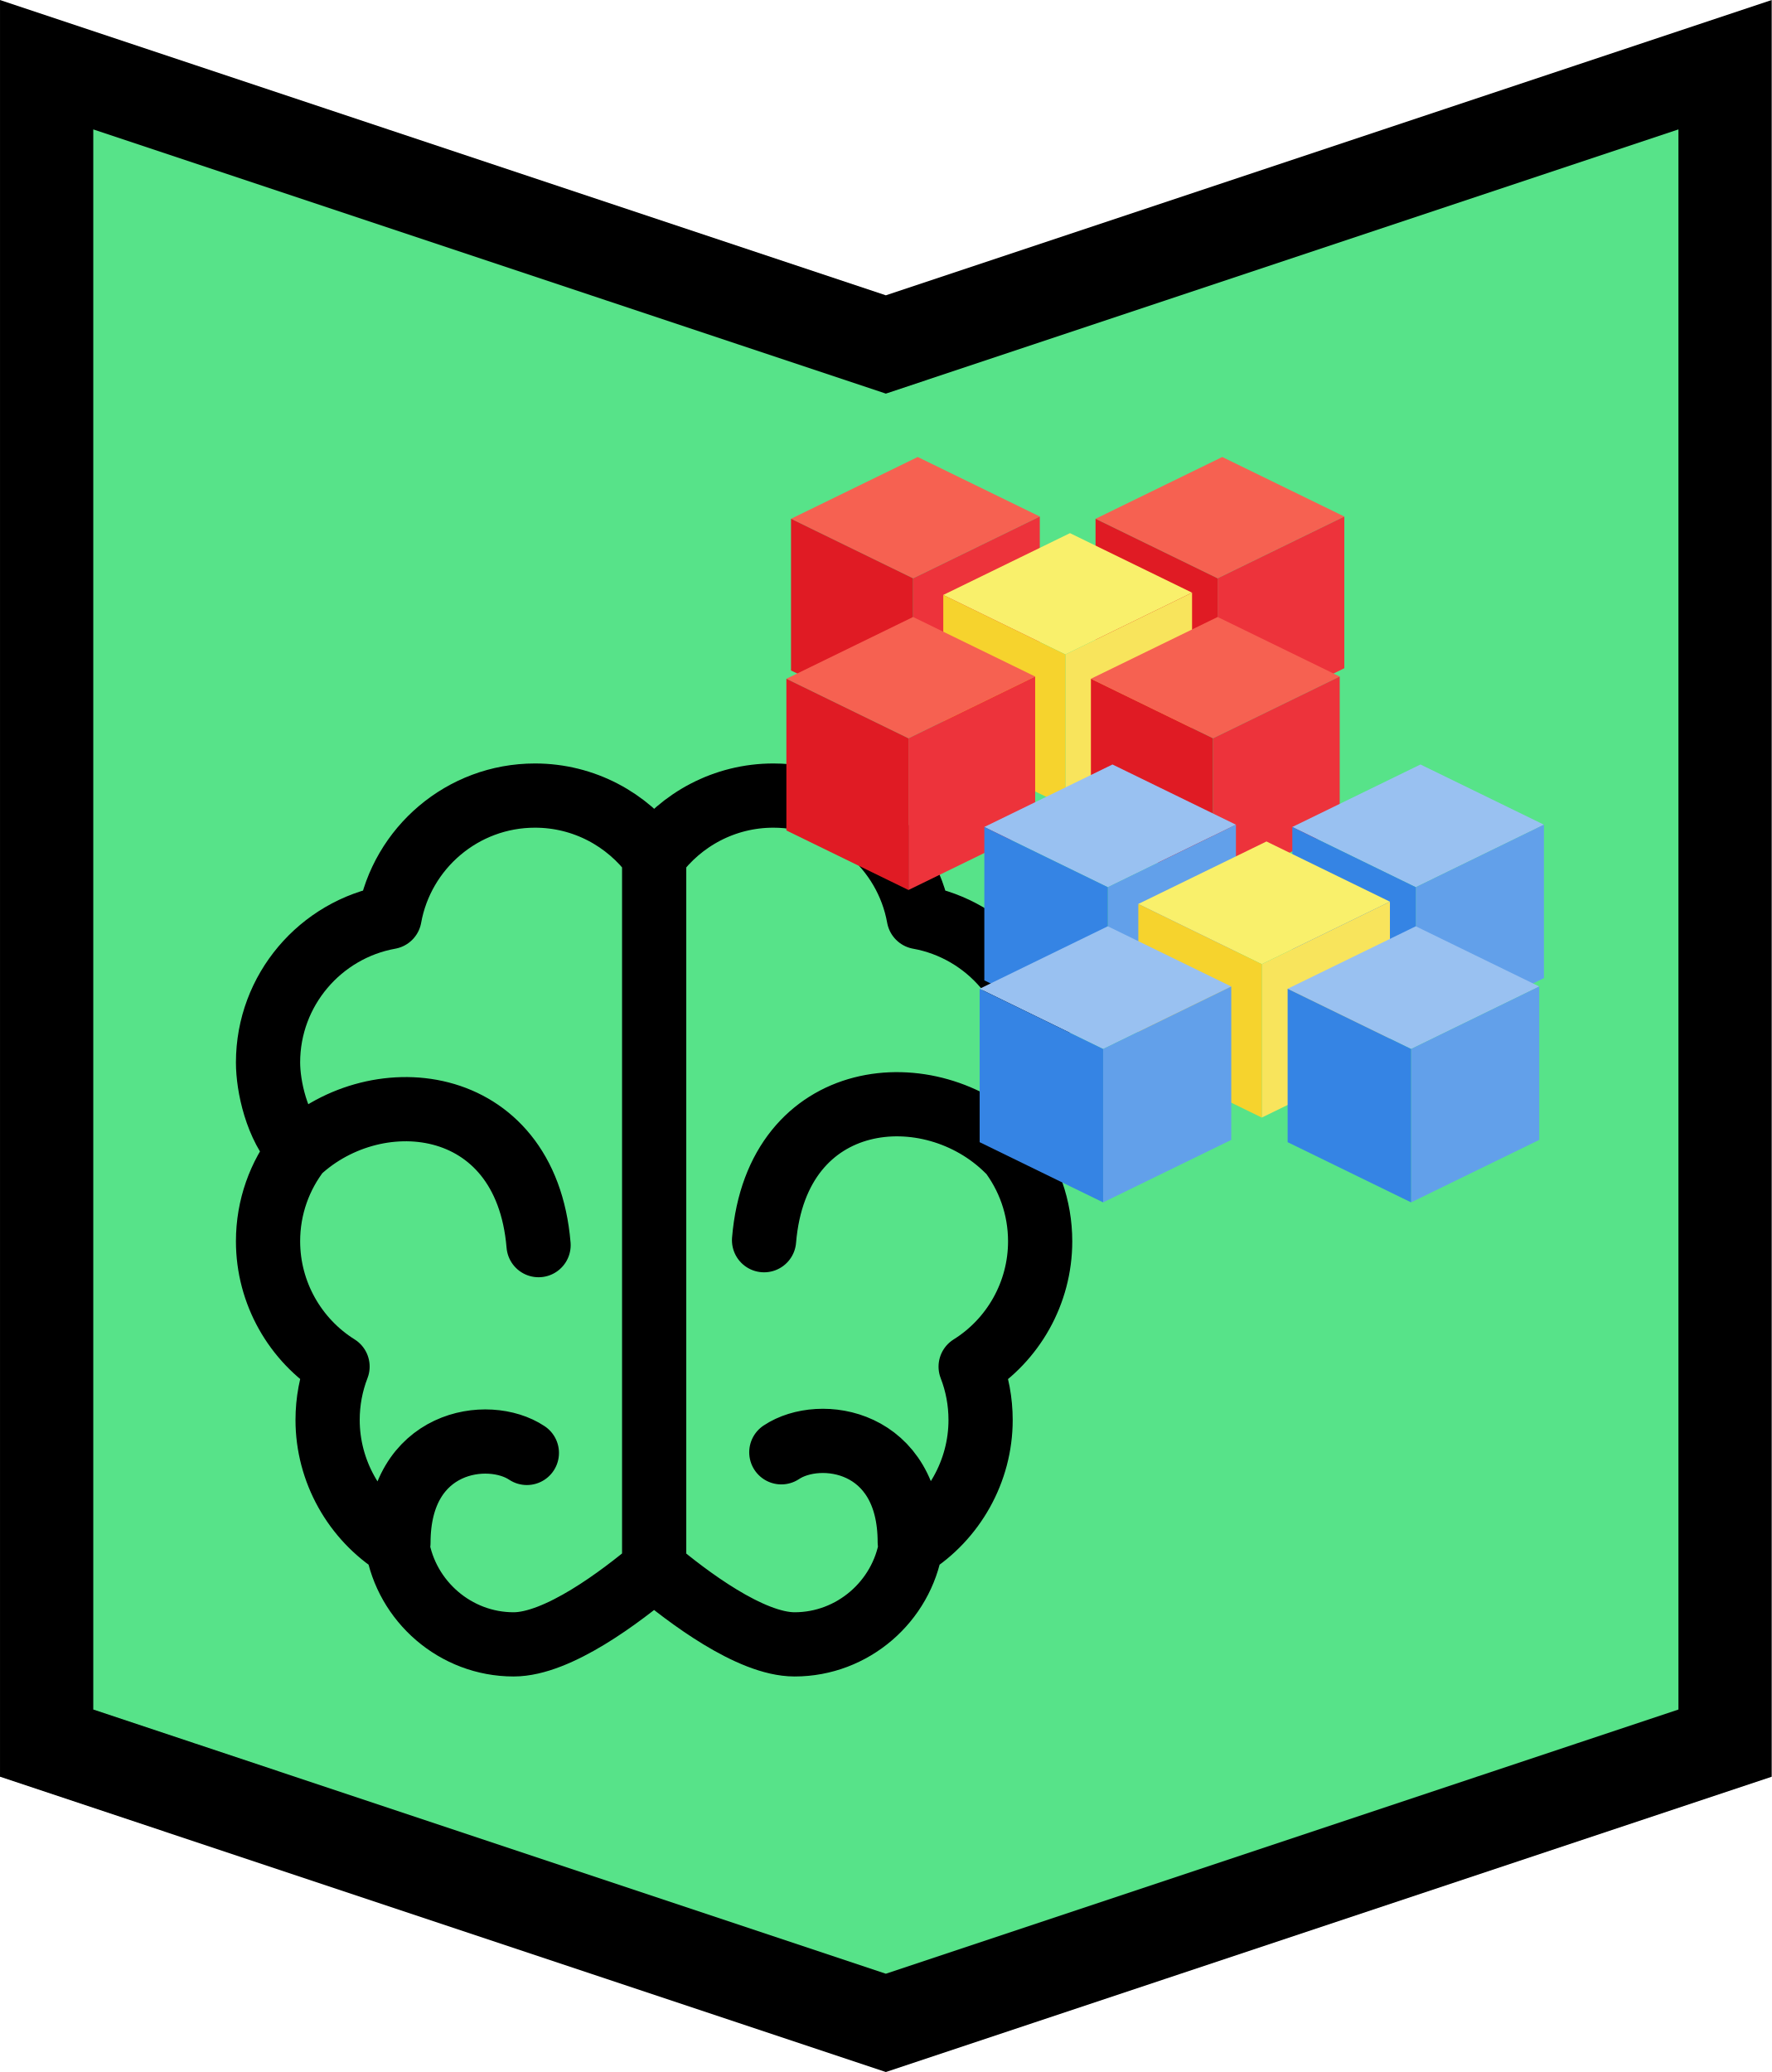
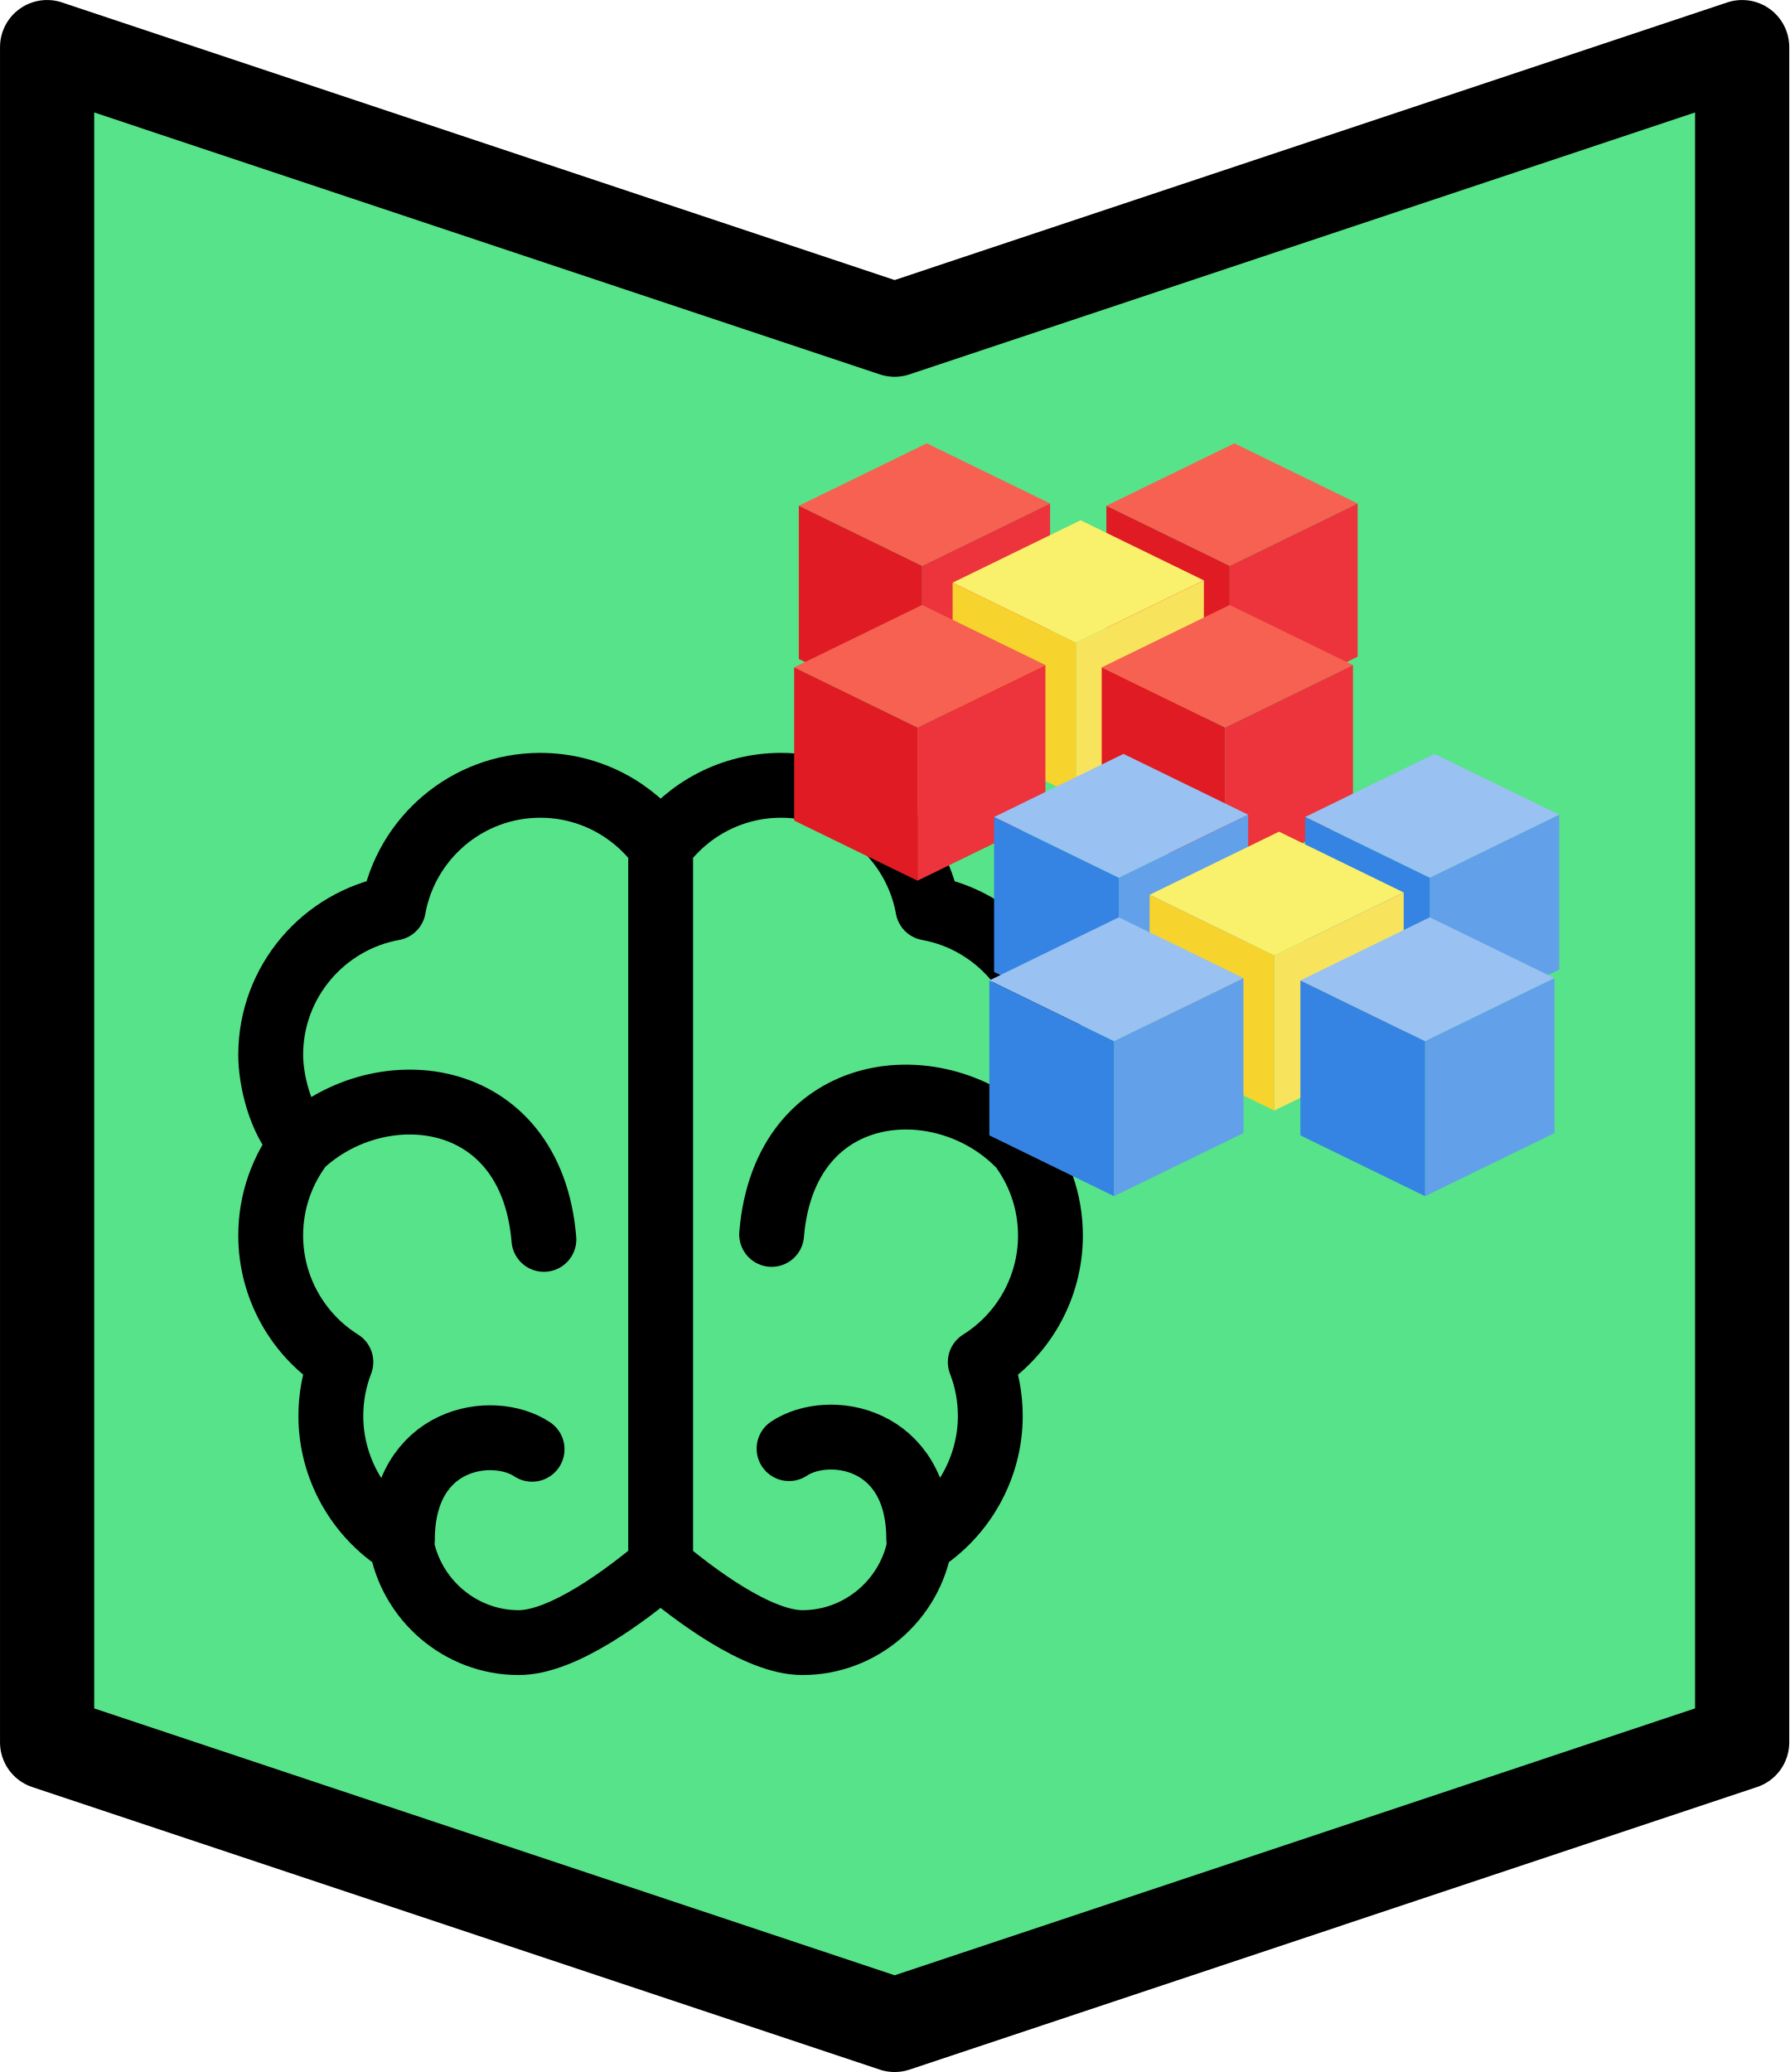
- <svg xmlns="http://www.w3.org/2000/svg" width="25.135mm" height="29.396mm" viewBox="0 0 25.135 29.396" version="1.1" id="svg8">
+ <svg xmlns="http://www.w3.org/2000/svg" width="25.136mm" height="29.104mm" viewBox="0 0 25.136 29.104" version="1.1" id="svg8">
  <defs id="defs2">
    </defs>
-   <g id="layer1" transform="translate(-304.9323,-216.5589)">
-     <path id="rect833-9-41-4-7-4-4" style="font-variation-settings:normal;vector-effect:none;fill:#57e389;fill-opacity:1;stroke:#000000;stroke-width:1.323;stroke-linecap:butt;stroke-linejoin:miter;stroke-miterlimit:4;stroke-dasharray:none;stroke-dashoffset:0;stroke-opacity:1;stop-color:#000000" d="m 305.594,217.477 11.906,3.969 11.906,-3.969 v 23.812 l -11.906,3.969 -11.906,-3.969 z" />
+   <g id="layer1" transform="translate(-304.9323,-216.8152)">
+     <path id="rect833-9-41-4-7-4-4" style="font-variation-settings:normal;vector-effect:none;fill:#57e389;fill-opacity:1;stroke:#000000;stroke-width:1.323;stroke-linecap:round;stroke-linejoin:round;stroke-miterlimit:4;stroke-dasharray:none;stroke-dashoffset:0;stroke-opacity:1;stop-color:#000000" d="m 305.594,217.477 11.906,3.969 11.906,-3.969 v 23.812 l -11.906,3.969 -11.906,-3.969 z" />
    <g id="g7020" transform="matrix(0.05887938,0,0,0.05887938,308.7564,223.432)" style="stroke-width:5.649;stroke-miterlimit:4;stroke-dasharray:none">
      <g id="g6963" style="stroke-width:5.649;stroke-miterlimit:4;stroke-dasharray:none">
        <g id="g6961" style="stroke-width:5.649;stroke-miterlimit:4;stroke-dasharray:none" />
      </g>
      <g id="g6965" style="stroke-width:5.649;stroke-miterlimit:4;stroke-dasharray:none" />
      <g id="g6967" style="stroke-width:5.649;stroke-miterlimit:4;stroke-dasharray:none" />
      <g id="g6969" style="stroke-width:5.649;stroke-miterlimit:4;stroke-dasharray:none" />
      <g id="g6971" style="stroke-width:5.649;stroke-miterlimit:4;stroke-dasharray:none" />
      <g id="g6973" style="stroke-width:5.649;stroke-miterlimit:4;stroke-dasharray:none" />
      <g id="g6975" style="stroke-width:5.649;stroke-miterlimit:4;stroke-dasharray:none" />
      <g id="g6977" style="stroke-width:5.649;stroke-miterlimit:4;stroke-dasharray:none" />
      <g id="g6979" style="stroke-width:5.649;stroke-miterlimit:4;stroke-dasharray:none" />
      <g id="g6981" style="stroke-width:5.649;stroke-miterlimit:4;stroke-dasharray:none" />
      <g id="g6983" style="stroke-width:5.649;stroke-miterlimit:4;stroke-dasharray:none" />
      <g id="g6985" style="stroke-width:5.649;stroke-miterlimit:4;stroke-dasharray:none" />
      <g id="g6987" style="stroke-width:5.649;stroke-miterlimit:4;stroke-dasharray:none" />
      <g id="g6989" style="stroke-width:5.649;stroke-miterlimit:4;stroke-dasharray:none" />
      <g id="g6991" style="stroke-width:5.649;stroke-miterlimit:4;stroke-dasharray:none" />
      <g id="g6993" style="stroke-width:5.649;stroke-miterlimit:4;stroke-dasharray:none" />
    </g>
    <path id="path904-7" style="font-variation-settings:normal;vector-effect:none;fill:none;fill-opacity:1;stroke:#000000;stroke-width:0.911;stroke-linecap:round;stroke-linejoin:round;stroke-miterlimit:4;stroke-dasharray:none;stroke-dashoffset:0;stroke-opacity:1;stop-color:#000000" d="m 319.234,232.879 c -1.093,-1.093 -3.28,-0.911 -3.462,1.275 m 2.067,4.284 c 0,-1.458 -1.275,-1.64 -1.822,-1.275 m -5.432,1.284 c 0,-1.458 1.275,-1.64 1.822,-1.275 m -3.296,-4.223 c 1.093,-1.093 3.28,-0.911 3.462,1.275 m 1.64,-5.466 v 10.021 m 5.478,-7.146 c 0,-1.029 -0.745,-1.887 -1.724,-2.063 -0.176,-0.979 -1.034,-1.724 -2.063,-1.724 -0.693,0 -1.309,0.339 -1.691,0.859 -0.382,-0.52 -0.997,-0.859 -1.691,-0.859 -1.029,0 -1.887,0.745 -2.063,1.724 -0.979,0.176 -1.724,1.034 -1.724,2.063 0,0.33 0.119,0.911 0.442,1.249 -0.277,0.355 -0.442,0.802 -0.442,1.287 0,0.732 0.383,1.401 0.986,1.778 -0.093,0.24 -0.141,0.496 -0.141,0.757 0,0.725 0.381,1.4 0.988,1.78 0.13,0.793 0.825,1.404 1.651,1.404 0.628,0 1.523,-0.678 1.993,-1.074 0.47,0.396 1.365,1.074 1.993,1.074 0.826,0 1.521,-0.61 1.651,-1.404 0.607,-0.38 0.988,-1.055 0.988,-1.779 0,-0.262 -0.048,-0.518 -0.141,-0.757 0.604,-0.377 0.986,-1.046 0.986,-1.778 0,-0.485 -0.165,-0.931 -0.442,-1.287 0.323,-0.338 0.442,-0.92 0.442,-1.249 z" />
    <g id="g1588" transform="matrix(0.2041159,0,0,0.2041159,292.5037,202.0816)">
-       <path id="path1176-5-0-7-3-9-68-5" style="font-variation-settings:normal;vector-effect:none;fill:#f66151;fill-opacity:1;fill-rule:evenodd;stroke:none;stroke-width:0.23;stroke-linecap:butt;stroke-linejoin:round;stroke-miterlimit:4;stroke-dasharray:none;stroke-dashoffset:0;stroke-opacity:1;stop-color:#000000" points="102.64,46.132 111.125,50.271 119.932,45.976 111.447,41.837 " transform="translate(13.22917,60.85417)" d="m 111.447,41.837 -8.807,4.295 8.485,4.138 8.807,-4.295 z" />
-       <path id="path1180-6-3-5-3-0-8-0" style="font-variation-settings:normal;vector-effect:none;fill:#ed333b;fill-opacity:1;fill-rule:evenodd;stroke:none;stroke-width:0.23;stroke-linecap:butt;stroke-linejoin:round;stroke-miterlimit:4;stroke-dasharray:none;stroke-dashoffset:0;stroke-opacity:1;stop-color:#000000" points="111.125,50.271 111.125,60.814 119.932,56.518 119.932,45.976 " transform="translate(13.22917,60.85417)" d="m 119.932,45.976 -8.807,4.295 v 10.543 l 8.807,-4.295 z" />
-       <path id="path1178-2-7-7-3-4-4-4" style="font-variation-settings:normal;vector-effect:none;fill:#e01b24;fill-opacity:1;fill-rule:evenodd;stroke:none;stroke-width:0.23;stroke-linecap:butt;stroke-linejoin:round;stroke-miterlimit:4;stroke-dasharray:none;stroke-dashoffset:0;stroke-opacity:1;stop-color:#000000" points="102.64,46.132 111.125,50.271 111.125,60.814 102.64,56.675 " transform="translate(13.22917,60.85417)" d="M 102.64,56.675 V 46.132 l 8.485,4.138 v 10.543 z" />
-       <path id="path1176-5-0-7-3-9-9-8" style="fill:#f66151;fill-opacity:1;fill-rule:evenodd;stroke:none;stroke-width:0.23;stroke-linecap:round;stroke-linejoin:round;stop-color:#000000" points="123.807,46.132 132.292,50.271 141.098,45.976 132.613,41.837 " transform="translate(13.22917,60.85417)" d="m 132.613,41.837 -8.807,4.295 8.485,4.138 8.807,-4.295 z" />
-       <path id="path1180-6-3-5-3-0-3-7" style="fill:#ed333b;fill-opacity:1;fill-rule:evenodd;stroke:none;stroke-width:0.23;stroke-linecap:round;stroke-linejoin:round;stop-color:#000000" points="132.292,50.271 132.292,60.814 141.098,56.518 141.098,45.976 " transform="translate(13.22917,60.85417)" d="m 141.098,45.976 -8.807,4.295 v 10.543 l 8.807,-4.295 z" />
+       <path id="path1176-5-0-7-3-9-68-5" style="font-variation-settings:normal;vector-effect:none;fill:#f66151;fill-opacity:1;fill-rule:evenodd;stroke:none;stroke-width:0.23;stroke-linecap:butt;stroke-linejoin:round;stroke-miterlimit:4;stroke-dasharray:none;stroke-dashoffset:0;stroke-opacity:1;stop-color:#000000" points="119.932,45.976 111.447,41.837 102.64,46.132 111.125,50.271 " transform="translate(13.22917,60.85417)" d="m 111.125,50.271 8.807,-4.295 -8.485,-4.138 -8.807,4.295 z" />
+       <path id="path1180-6-3-5-3-0-8-0" style="font-variation-settings:normal;vector-effect:none;fill:#ed333b;fill-opacity:1;fill-rule:evenodd;stroke:none;stroke-width:0.23;stroke-linecap:butt;stroke-linejoin:round;stroke-miterlimit:4;stroke-dasharray:none;stroke-dashoffset:0;stroke-opacity:1;stop-color:#000000" points="119.932,56.518 119.932,45.976 111.125,50.271 111.125,60.814 " transform="translate(13.22917,60.85417)" d="m 111.125,60.814 8.807,-4.295 v -10.543 l -8.807,4.295 z" />
+       <path id="path1178-2-7-7-3-4-4-4" style="font-variation-settings:normal;vector-effect:none;fill:#e01b24;fill-opacity:1;fill-rule:evenodd;stroke:none;stroke-width:0.23;stroke-linecap:butt;stroke-linejoin:round;stroke-miterlimit:4;stroke-dasharray:none;stroke-dashoffset:0;stroke-opacity:1;stop-color:#000000" points="111.125,60.814 102.64,56.675 102.64,46.132 111.125,50.271 " transform="translate(13.22917,60.85417)" d="m 111.125,50.271 v 10.543 l -8.485,-4.138 V 46.132 Z" />
+       <path id="path1176-5-0-7-3-9-9-8" style="fill:#f66151;fill-opacity:1;fill-rule:evenodd;stroke:none;stroke-width:0.23;stroke-linecap:round;stroke-linejoin:round;stop-color:#000000" points="141.098,45.976 132.613,41.837 123.807,46.132 132.292,50.271 " transform="translate(13.22917,60.85417)" d="m 132.292,50.271 8.807,-4.295 -8.485,-4.138 -8.807,4.295 z" />
+       <path id="path1180-6-3-5-3-0-3-7" style="fill:#ed333b;fill-opacity:1;fill-rule:evenodd;stroke:none;stroke-width:0.23;stroke-linecap:round;stroke-linejoin:round;stop-color:#000000" points="141.098,56.518 141.098,45.976 132.292,50.271 132.292,60.814 " transform="translate(13.22917,60.85417)" d="m 132.292,60.814 8.807,-4.295 v -10.543 l -8.807,4.295 z" />
      <path id="path1178-2-7-7-3-4-6-1" style="fill:#e01b24;fill-opacity:1;fill-rule:evenodd;stroke:none;stroke-width:0.23;stroke-linecap:round;stroke-linejoin:round;stop-color:#000000" d="m 137.036,106.987 8.485,4.138 v 10.543 l -8.485,-4.138 z" />
-       <path id="path1176-5-0-7-3-9-7-7" style="fill:#f9f06b;fill-opacity:1;fill-rule:evenodd;stroke:none;stroke-width:0.23;stroke-linecap:round;stroke-linejoin:round;stop-color:#000000" points="113.223,51.424 121.708,55.562 130.515,51.267 122.03,47.129 " transform="translate(13.22917,60.85417)" d="m 122.03,47.129 -8.807,4.295 8.485,4.138 8.807,-4.295 z" />
-       <path id="path1180-6-3-5-3-0-9-2" style="fill:#f8e45c;fill-opacity:1;fill-rule:evenodd;stroke:none;stroke-width:0.23;stroke-linecap:round;stroke-linejoin:round;stop-color:#000000" points="121.708,55.562 121.708,66.105 130.515,61.81 130.515,51.267 " transform="translate(13.22917,60.85417)" d="m 130.515,51.267 -8.807,4.295 v 10.543 l 8.807,-4.295 z" />
-       <path id="path1178-2-7-7-3-4-2-7" style="fill:#f6d32d;fill-opacity:1;fill-rule:evenodd;stroke:none;stroke-width:0.23;stroke-linecap:round;stroke-linejoin:round;stop-color:#000000" points="113.223,51.424 121.708,55.562 121.708,66.105 113.223,61.967 " transform="translate(13.22917,60.85417)" d="M 113.223,61.967 V 51.424 l 8.485,4.138 v 10.543 z" />
-       <path id="path1176-5-0-7-3-9-5-2" style="font-variation-settings:normal;vector-effect:none;fill:#f66151;fill-opacity:1;fill-rule:evenodd;stroke:none;stroke-width:0.23;stroke-linecap:butt;stroke-linejoin:round;stroke-miterlimit:4;stroke-dasharray:none;stroke-dashoffset:0;stroke-opacity:1;stop-color:#000000" points="123.485,57.252 131.97,61.391 140.777,57.095 132.292,52.957 " transform="translate(13.22917,60.85417)" d="m 132.292,52.957 -8.807,4.295 8.485,4.138 8.807,-4.295 z" />
-       <path id="path1180-6-3-5-3-0-0-2" style="font-variation-settings:normal;vector-effect:none;fill:#ed333b;fill-opacity:1;fill-rule:evenodd;stroke:none;stroke-width:0.23;stroke-linecap:butt;stroke-linejoin:round;stroke-miterlimit:4;stroke-dasharray:none;stroke-dashoffset:0;stroke-opacity:1;stop-color:#000000" points="131.97,61.391 131.97,71.934 140.777,67.638 140.777,57.095 " transform="translate(13.22917,60.85417)" d="m 140.777,57.095 -8.807,4.295 v 10.543 l 8.807,-4.295 z" />
-       <path id="path1178-2-7-7-3-4-3-6" style="font-variation-settings:normal;vector-effect:none;fill:#e01b24;fill-opacity:1;fill-rule:evenodd;stroke:none;stroke-width:0.23;stroke-linecap:butt;stroke-linejoin:round;stroke-miterlimit:4;stroke-dasharray:none;stroke-dashoffset:0;stroke-opacity:1;stop-color:#000000" points="123.485,57.252 131.97,61.391 131.97,71.934 123.485,67.795 " transform="translate(13.22917,60.85417)" d="m 123.485,67.795 v -10.543 l 8.485,4.138 v 10.543 z" />
-       <path id="path1176-5-0-7-3-9-6-1" style="font-variation-settings:normal;vector-effect:none;fill:#f66151;fill-opacity:1;fill-rule:evenodd;stroke:none;stroke-width:0.23;stroke-linecap:butt;stroke-linejoin:round;stroke-miterlimit:4;stroke-dasharray:none;stroke-dashoffset:0;stroke-opacity:1;stop-color:#000000" points="102.318,57.252 110.803,61.391 119.61,57.095 111.125,52.957 " transform="translate(13.22917,60.85417)" d="m 111.125,52.957 -8.807,4.295 8.485,4.138 8.807,-4.295 z" />
-       <path id="path1180-6-3-5-3-0-5-0" style="font-variation-settings:normal;vector-effect:none;fill:#ed333b;fill-opacity:1;fill-rule:evenodd;stroke:none;stroke-width:0.23;stroke-linecap:butt;stroke-linejoin:round;stroke-miterlimit:4;stroke-dasharray:none;stroke-dashoffset:0;stroke-opacity:1;stop-color:#000000" points="110.803,61.391 110.803,71.934 119.61,67.638 119.61,57.095 " transform="translate(13.22917,60.85417)" d="m 119.61,57.095 -8.807,4.295 v 10.543 l 8.807,-4.295 z" />
-       <path id="path1178-2-7-7-3-4-69-6" style="font-variation-settings:normal;vector-effect:none;fill:#e01b24;fill-opacity:1;fill-rule:evenodd;stroke:none;stroke-width:0.23;stroke-linecap:butt;stroke-linejoin:round;stroke-miterlimit:4;stroke-dasharray:none;stroke-dashoffset:0;stroke-opacity:1;stop-color:#000000" points="102.318,57.252 110.803,61.391 110.803,71.934 102.318,67.795 " transform="translate(13.22917,60.85417)" d="m 102.318,67.795 v -10.543 l 8.485,4.138 v 10.543 z" />
+       <path id="path1176-5-0-7-3-9-7-7" style="fill:#f9f06b;fill-opacity:1;fill-rule:evenodd;stroke:none;stroke-width:0.23;stroke-linecap:round;stroke-linejoin:round;stop-color:#000000" points="130.515,51.267 122.03,47.129 113.223,51.424 121.708,55.562 " transform="translate(13.22917,60.85417)" d="m 121.708,55.562 8.807,-4.295 -8.485,-4.138 -8.807,4.295 z" />
+       <path id="path1180-6-3-5-3-0-9-2" style="fill:#f8e45c;fill-opacity:1;fill-rule:evenodd;stroke:none;stroke-width:0.23;stroke-linecap:round;stroke-linejoin:round;stop-color:#000000" points="130.515,61.81 130.515,51.267 121.708,55.562 121.708,66.105 " transform="translate(13.22917,60.85417)" d="m 121.708,66.105 8.807,-4.295 v -10.543 l -8.807,4.295 z" />
+       <path id="path1178-2-7-7-3-4-2-7" style="fill:#f6d32d;fill-opacity:1;fill-rule:evenodd;stroke:none;stroke-width:0.23;stroke-linecap:round;stroke-linejoin:round;stop-color:#000000" points="121.708,66.105 113.223,61.967 113.223,51.424 121.708,55.562 " transform="translate(13.22917,60.85417)" d="m 121.708,55.562 v 10.543 l -8.485,-4.138 V 51.424 Z" />
+       <path id="path1176-5-0-7-3-9-5-2" style="font-variation-settings:normal;vector-effect:none;fill:#f66151;fill-opacity:1;fill-rule:evenodd;stroke:none;stroke-width:0.23;stroke-linecap:butt;stroke-linejoin:round;stroke-miterlimit:4;stroke-dasharray:none;stroke-dashoffset:0;stroke-opacity:1;stop-color:#000000" points="140.777,57.095 132.292,52.957 123.485,57.252 131.97,61.391 " transform="translate(13.22917,60.85417)" d="m 131.97,61.391 8.807,-4.295 -8.485,-4.138 -8.807,4.295 z" />
+       <path id="path1180-6-3-5-3-0-0-2" style="font-variation-settings:normal;vector-effect:none;fill:#ed333b;fill-opacity:1;fill-rule:evenodd;stroke:none;stroke-width:0.23;stroke-linecap:butt;stroke-linejoin:round;stroke-miterlimit:4;stroke-dasharray:none;stroke-dashoffset:0;stroke-opacity:1;stop-color:#000000" points="140.777,67.638 140.777,57.095 131.97,61.391 131.97,71.934 " transform="translate(13.22917,60.85417)" d="m 131.97,71.934 8.807,-4.295 v -10.543 l -8.807,4.295 z" />
+       <path id="path1178-2-7-7-3-4-3-6" style="font-variation-settings:normal;vector-effect:none;fill:#e01b24;fill-opacity:1;fill-rule:evenodd;stroke:none;stroke-width:0.23;stroke-linecap:butt;stroke-linejoin:round;stroke-miterlimit:4;stroke-dasharray:none;stroke-dashoffset:0;stroke-opacity:1;stop-color:#000000" points="131.97,71.934 123.485,67.795 123.485,57.252 131.97,61.391 " transform="translate(13.22917,60.85417)" d="m 131.97,61.391 v 10.543 l -8.485,-4.138 v -10.543 z" />
+       <path id="path1176-5-0-7-3-9-6-1" style="font-variation-settings:normal;vector-effect:none;fill:#f66151;fill-opacity:1;fill-rule:evenodd;stroke:none;stroke-width:0.23;stroke-linecap:butt;stroke-linejoin:round;stroke-miterlimit:4;stroke-dasharray:none;stroke-dashoffset:0;stroke-opacity:1;stop-color:#000000" points="119.61,57.095 111.125,52.957 102.318,57.252 110.803,61.391 " transform="translate(13.22917,60.85417)" d="m 110.803,61.391 8.807,-4.295 -8.485,-4.138 -8.807,4.295 z" />
+       <path id="path1180-6-3-5-3-0-5-0" style="font-variation-settings:normal;vector-effect:none;fill:#ed333b;fill-opacity:1;fill-rule:evenodd;stroke:none;stroke-width:0.23;stroke-linecap:butt;stroke-linejoin:round;stroke-miterlimit:4;stroke-dasharray:none;stroke-dashoffset:0;stroke-opacity:1;stop-color:#000000" points="119.61,67.638 119.61,57.095 110.803,61.391 110.803,71.934 " transform="translate(13.22917,60.85417)" d="m 110.803,71.934 8.807,-4.295 v -10.543 l -8.807,4.295 z" />
+       <path id="path1178-2-7-7-3-4-69-6" style="font-variation-settings:normal;vector-effect:none;fill:#e01b24;fill-opacity:1;fill-rule:evenodd;stroke:none;stroke-width:0.23;stroke-linecap:butt;stroke-linejoin:round;stroke-miterlimit:4;stroke-dasharray:none;stroke-dashoffset:0;stroke-opacity:1;stop-color:#000000" points="110.803,71.934 102.318,67.795 102.318,57.252 110.803,61.391 " transform="translate(13.22917,60.85417)" d="m 110.803,61.391 v 10.543 l -8.485,-4.138 v -10.543 z" />
    </g>
    <g id="g1588-3" transform="matrix(0.2064283,0,0,0.2064283,294.9784,206.2062)">
-       <path id="path1176-5-0-7-3-9-68-5-6" style="font-variation-settings:normal;vector-effect:none;fill:#99c1f1;fill-opacity:1;fill-rule:evenodd;stroke:none;stroke-width:0.23;stroke-linecap:butt;stroke-linejoin:round;stroke-miterlimit:4;stroke-dasharray:none;stroke-dashoffset:0;stroke-opacity:1;stop-color:#000000" points="119.932,45.976 111.447,41.837 102.64,46.132 111.125,50.271 " transform="translate(13.22917,60.85417)" d="m 111.125,50.271 8.807,-4.295 -8.485,-4.138 -8.807,4.295 z" />
-       <path id="path1180-6-3-5-3-0-8-0-7" style="font-variation-settings:normal;vector-effect:none;fill:#62a0ea;fill-opacity:1;fill-rule:evenodd;stroke:none;stroke-width:0.23;stroke-linecap:butt;stroke-linejoin:round;stroke-miterlimit:4;stroke-dasharray:none;stroke-dashoffset:0;stroke-opacity:1;stop-color:#000000" points="119.932,56.518 119.932,45.976 111.125,50.271 111.125,60.814 " transform="translate(13.22917,60.85417)" d="m 111.125,60.814 8.807,-4.295 v -10.543 l -8.807,4.295 z" />
-       <path id="path1178-2-7-7-3-4-4-4-5" style="font-variation-settings:normal;vector-effect:none;fill:#3584e4;fill-opacity:1;fill-rule:evenodd;stroke:none;stroke-width:0.23;stroke-linecap:butt;stroke-linejoin:round;stroke-miterlimit:4;stroke-dasharray:none;stroke-dashoffset:0;stroke-opacity:1;stop-color:#000000" points="111.125,60.814 102.64,56.675 102.64,46.132 111.125,50.271 " transform="translate(13.22917,60.85417)" d="m 111.125,50.271 v 10.543 l -8.485,-4.138 V 46.132 Z" />
-       <path id="path1176-5-0-7-3-9-9-8-3" style="fill:#99c1f1;fill-opacity:1;fill-rule:evenodd;stroke:none;stroke-width:0.23;stroke-linecap:round;stroke-linejoin:round;stop-color:#000000" points="141.098,45.976 132.613,41.837 123.807,46.132 132.292,50.271 " transform="translate(13.22917,60.85417)" d="m 132.292,50.271 8.807,-4.295 -8.485,-4.138 -8.807,4.295 z" />
-       <path id="path1180-6-3-5-3-0-3-7-5" style="fill:#62a0ea;fill-opacity:1;fill-rule:evenodd;stroke:none;stroke-width:0.23;stroke-linecap:round;stroke-linejoin:round;stop-color:#000000" points="141.098,56.518 141.098,45.976 132.292,50.271 132.292,60.814 " transform="translate(13.22917,60.85417)" d="m 132.292,60.814 8.807,-4.295 v -10.543 l -8.807,4.295 z" />
+       <path id="path1176-5-0-7-3-9-68-5-6" style="font-variation-settings:normal;vector-effect:none;fill:#99c1f1;fill-opacity:1;fill-rule:evenodd;stroke:none;stroke-width:0.23;stroke-linecap:butt;stroke-linejoin:round;stroke-miterlimit:4;stroke-dasharray:none;stroke-dashoffset:0;stroke-opacity:1;stop-color:#000000" points="102.64,46.132 111.125,50.271 119.932,45.976 111.447,41.837 " transform="translate(13.22917,60.85417)" d="m 111.447,41.837 -8.807,4.295 8.485,4.138 8.807,-4.295 z" />
+       <path id="path1180-6-3-5-3-0-8-0-7" style="font-variation-settings:normal;vector-effect:none;fill:#62a0ea;fill-opacity:1;fill-rule:evenodd;stroke:none;stroke-width:0.23;stroke-linecap:butt;stroke-linejoin:round;stroke-miterlimit:4;stroke-dasharray:none;stroke-dashoffset:0;stroke-opacity:1;stop-color:#000000" points="111.125,50.271 111.125,60.814 119.932,56.518 119.932,45.976 " transform="translate(13.22917,60.85417)" d="m 119.932,45.976 -8.807,4.295 v 10.543 l 8.807,-4.295 z" />
+       <path id="path1178-2-7-7-3-4-4-4-5" style="font-variation-settings:normal;vector-effect:none;fill:#3584e4;fill-opacity:1;fill-rule:evenodd;stroke:none;stroke-width:0.23;stroke-linecap:butt;stroke-linejoin:round;stroke-miterlimit:4;stroke-dasharray:none;stroke-dashoffset:0;stroke-opacity:1;stop-color:#000000" points="102.64,46.132 111.125,50.271 111.125,60.814 102.64,56.675 " transform="translate(13.22917,60.85417)" d="M 102.64,56.675 V 46.132 l 8.485,4.138 v 10.543 z" />
+       <path id="path1176-5-0-7-3-9-9-8-3" style="fill:#99c1f1;fill-opacity:1;fill-rule:evenodd;stroke:none;stroke-width:0.23;stroke-linecap:round;stroke-linejoin:round;stop-color:#000000" points="123.807,46.132 132.292,50.271 141.098,45.976 132.613,41.837 " transform="translate(13.22917,60.85417)" d="m 132.613,41.837 -8.807,4.295 8.485,4.138 8.807,-4.295 z" />
+       <path id="path1180-6-3-5-3-0-3-7-5" style="fill:#62a0ea;fill-opacity:1;fill-rule:evenodd;stroke:none;stroke-width:0.23;stroke-linecap:round;stroke-linejoin:round;stop-color:#000000" points="132.292,50.271 132.292,60.814 141.098,56.518 141.098,45.976 " transform="translate(13.22917,60.85417)" d="m 141.098,45.976 -8.807,4.295 v 10.543 l 8.807,-4.295 z" />
      <path id="path1178-2-7-7-3-4-6-1-6" style="fill:#3584e4;fill-opacity:1;fill-rule:evenodd;stroke:none;stroke-width:0.23;stroke-linecap:round;stroke-linejoin:round;stop-color:#000000" d="m 137.036,106.987 8.485,4.138 v 10.543 l -8.485,-4.138 z" />
-       <path id="path1176-5-0-7-3-9-7-7-2" style="fill:#f9f06b;fill-opacity:1;fill-rule:evenodd;stroke:none;stroke-width:0.23;stroke-linecap:round;stroke-linejoin:round;stop-color:#000000" points="130.515,51.267 122.03,47.129 113.223,51.424 121.708,55.562 " transform="translate(13.22917,60.85417)" d="m 121.708,55.562 8.807,-4.295 -8.485,-4.138 -8.807,4.295 z" />
-       <path id="path1180-6-3-5-3-0-9-2-9" style="fill:#f8e45c;fill-opacity:1;fill-rule:evenodd;stroke:none;stroke-width:0.23;stroke-linecap:round;stroke-linejoin:round;stop-color:#000000" points="130.515,61.81 130.515,51.267 121.708,55.562 121.708,66.105 " transform="translate(13.22917,60.85417)" d="m 121.708,66.105 8.807,-4.295 v -10.543 l -8.807,4.295 z" />
-       <path id="path1178-2-7-7-3-4-2-7-1" style="fill:#f6d32d;fill-opacity:1;fill-rule:evenodd;stroke:none;stroke-width:0.23;stroke-linecap:round;stroke-linejoin:round;stop-color:#000000" points="121.708,66.105 113.223,61.967 113.223,51.424 121.708,55.562 " transform="translate(13.22917,60.85417)" d="m 121.708,55.562 v 10.543 l -8.485,-4.138 V 51.424 Z" />
-       <path id="path1176-5-0-7-3-9-5-2-2" style="font-variation-settings:normal;vector-effect:none;fill:#99c1f1;fill-opacity:1;fill-rule:evenodd;stroke:none;stroke-width:0.23;stroke-linecap:butt;stroke-linejoin:round;stroke-miterlimit:4;stroke-dasharray:none;stroke-dashoffset:0;stroke-opacity:1;stop-color:#000000" points="140.777,57.095 132.292,52.957 123.485,57.252 131.97,61.391 " transform="translate(13.22917,60.85417)" d="m 131.97,61.391 8.807,-4.295 -8.485,-4.138 -8.807,4.295 z" />
-       <path id="path1180-6-3-5-3-0-0-2-7" style="font-variation-settings:normal;vector-effect:none;fill:#62a0ea;fill-opacity:1;fill-rule:evenodd;stroke:none;stroke-width:0.23;stroke-linecap:butt;stroke-linejoin:round;stroke-miterlimit:4;stroke-dasharray:none;stroke-dashoffset:0;stroke-opacity:1;stop-color:#000000" points="140.777,67.638 140.777,57.095 131.97,61.391 131.97,71.934 " transform="translate(13.22917,60.85417)" d="m 131.97,71.934 8.807,-4.295 v -10.543 l -8.807,4.295 z" />
-       <path id="path1178-2-7-7-3-4-3-6-0" style="font-variation-settings:normal;vector-effect:none;fill:#3584e4;fill-opacity:1;fill-rule:evenodd;stroke:none;stroke-width:0.23;stroke-linecap:butt;stroke-linejoin:round;stroke-miterlimit:4;stroke-dasharray:none;stroke-dashoffset:0;stroke-opacity:1;stop-color:#000000" points="131.97,71.934 123.485,67.795 123.485,57.252 131.97,61.391 " transform="translate(13.22917,60.85417)" d="m 131.97,61.391 v 10.543 l -8.485,-4.138 v -10.543 z" />
-       <path id="path1176-5-0-7-3-9-6-1-9" style="font-variation-settings:normal;vector-effect:none;fill:#99c1f1;fill-opacity:1;fill-rule:evenodd;stroke:none;stroke-width:0.23;stroke-linecap:butt;stroke-linejoin:round;stroke-miterlimit:4;stroke-dasharray:none;stroke-dashoffset:0;stroke-opacity:1;stop-color:#000000" points="119.61,57.095 111.125,52.957 102.318,57.252 110.803,61.391 " transform="translate(13.22917,60.85417)" d="m 110.803,61.391 8.807,-4.295 -8.485,-4.138 -8.807,4.295 z" />
-       <path id="path1180-6-3-5-3-0-5-0-3" style="font-variation-settings:normal;vector-effect:none;fill:#62a0ea;fill-opacity:1;fill-rule:evenodd;stroke:none;stroke-width:0.23;stroke-linecap:butt;stroke-linejoin:round;stroke-miterlimit:4;stroke-dasharray:none;stroke-dashoffset:0;stroke-opacity:1;stop-color:#000000" points="119.61,67.638 119.61,57.095 110.803,61.391 110.803,71.934 " transform="translate(13.22917,60.85417)" d="m 110.803,71.934 8.807,-4.295 v -10.543 l -8.807,4.295 z" />
-       <path id="path1178-2-7-7-3-4-69-6-6" style="font-variation-settings:normal;vector-effect:none;fill:#3584e4;fill-opacity:1;fill-rule:evenodd;stroke:none;stroke-width:0.23;stroke-linecap:butt;stroke-linejoin:round;stroke-miterlimit:4;stroke-dasharray:none;stroke-dashoffset:0;stroke-opacity:1;stop-color:#000000" points="110.803,71.934 102.318,67.795 102.318,57.252 110.803,61.391 " transform="translate(13.22917,60.85417)" d="m 110.803,61.391 v 10.543 l -8.485,-4.138 v -10.543 z" />
+       <path id="path1176-5-0-7-3-9-7-7-2" style="fill:#f9f06b;fill-opacity:1;fill-rule:evenodd;stroke:none;stroke-width:0.23;stroke-linecap:round;stroke-linejoin:round;stop-color:#000000" points="113.223,51.424 121.708,55.562 130.515,51.267 122.03,47.129 " transform="translate(13.22917,60.85417)" d="m 122.03,47.129 -8.807,4.295 8.485,4.138 8.807,-4.295 z" />
+       <path id="path1180-6-3-5-3-0-9-2-9" style="fill:#f8e45c;fill-opacity:1;fill-rule:evenodd;stroke:none;stroke-width:0.23;stroke-linecap:round;stroke-linejoin:round;stop-color:#000000" points="121.708,55.562 121.708,66.105 130.515,61.81 130.515,51.267 " transform="translate(13.22917,60.85417)" d="m 130.515,51.267 -8.807,4.295 v 10.543 l 8.807,-4.295 z" />
+       <path id="path1178-2-7-7-3-4-2-7-1" style="fill:#f6d32d;fill-opacity:1;fill-rule:evenodd;stroke:none;stroke-width:0.23;stroke-linecap:round;stroke-linejoin:round;stop-color:#000000" points="113.223,51.424 121.708,55.562 121.708,66.105 113.223,61.967 " transform="translate(13.22917,60.85417)" d="M 113.223,61.967 V 51.424 l 8.485,4.138 v 10.543 z" />
+       <path id="path1176-5-0-7-3-9-5-2-2" style="font-variation-settings:normal;vector-effect:none;fill:#99c1f1;fill-opacity:1;fill-rule:evenodd;stroke:none;stroke-width:0.23;stroke-linecap:butt;stroke-linejoin:round;stroke-miterlimit:4;stroke-dasharray:none;stroke-dashoffset:0;stroke-opacity:1;stop-color:#000000" points="123.485,57.252 131.97,61.391 140.777,57.095 132.292,52.957 " transform="translate(13.22917,60.85417)" d="m 132.292,52.957 -8.807,4.295 8.485,4.138 8.807,-4.295 z" />
+       <path id="path1180-6-3-5-3-0-0-2-7" style="font-variation-settings:normal;vector-effect:none;fill:#62a0ea;fill-opacity:1;fill-rule:evenodd;stroke:none;stroke-width:0.23;stroke-linecap:butt;stroke-linejoin:round;stroke-miterlimit:4;stroke-dasharray:none;stroke-dashoffset:0;stroke-opacity:1;stop-color:#000000" points="131.97,61.391 131.97,71.934 140.777,67.638 140.777,57.095 " transform="translate(13.22917,60.85417)" d="m 140.777,57.095 -8.807,4.295 v 10.543 l 8.807,-4.295 z" />
+       <path id="path1178-2-7-7-3-4-3-6-0" style="font-variation-settings:normal;vector-effect:none;fill:#3584e4;fill-opacity:1;fill-rule:evenodd;stroke:none;stroke-width:0.23;stroke-linecap:butt;stroke-linejoin:round;stroke-miterlimit:4;stroke-dasharray:none;stroke-dashoffset:0;stroke-opacity:1;stop-color:#000000" points="123.485,57.252 131.97,61.391 131.97,71.934 123.485,67.795 " transform="translate(13.22917,60.85417)" d="m 123.485,67.795 v -10.543 l 8.485,4.138 v 10.543 z" />
+       <path id="path1176-5-0-7-3-9-6-1-9" style="font-variation-settings:normal;vector-effect:none;fill:#99c1f1;fill-opacity:1;fill-rule:evenodd;stroke:none;stroke-width:0.23;stroke-linecap:butt;stroke-linejoin:round;stroke-miterlimit:4;stroke-dasharray:none;stroke-dashoffset:0;stroke-opacity:1;stop-color:#000000" points="102.318,57.252 110.803,61.391 119.61,57.095 111.125,52.957 " transform="translate(13.22917,60.85417)" d="m 111.125,52.957 -8.807,4.295 8.485,4.138 8.807,-4.295 z" />
+       <path id="path1180-6-3-5-3-0-5-0-3" style="font-variation-settings:normal;vector-effect:none;fill:#62a0ea;fill-opacity:1;fill-rule:evenodd;stroke:none;stroke-width:0.23;stroke-linecap:butt;stroke-linejoin:round;stroke-miterlimit:4;stroke-dasharray:none;stroke-dashoffset:0;stroke-opacity:1;stop-color:#000000" points="110.803,61.391 110.803,71.934 119.61,67.638 119.61,57.095 " transform="translate(13.22917,60.85417)" d="m 119.61,57.095 -8.807,4.295 v 10.543 l 8.807,-4.295 z" />
+       <path id="path1178-2-7-7-3-4-69-6-6" style="font-variation-settings:normal;vector-effect:none;fill:#3584e4;fill-opacity:1;fill-rule:evenodd;stroke:none;stroke-width:0.23;stroke-linecap:butt;stroke-linejoin:round;stroke-miterlimit:4;stroke-dasharray:none;stroke-dashoffset:0;stroke-opacity:1;stop-color:#000000" points="102.318,57.252 110.803,61.391 110.803,71.934 102.318,67.795 " transform="translate(13.22917,60.85417)" d="m 102.318,67.795 v -10.543 l 8.485,4.138 v 10.543 z" />
    </g>
  </g>
</svg>
